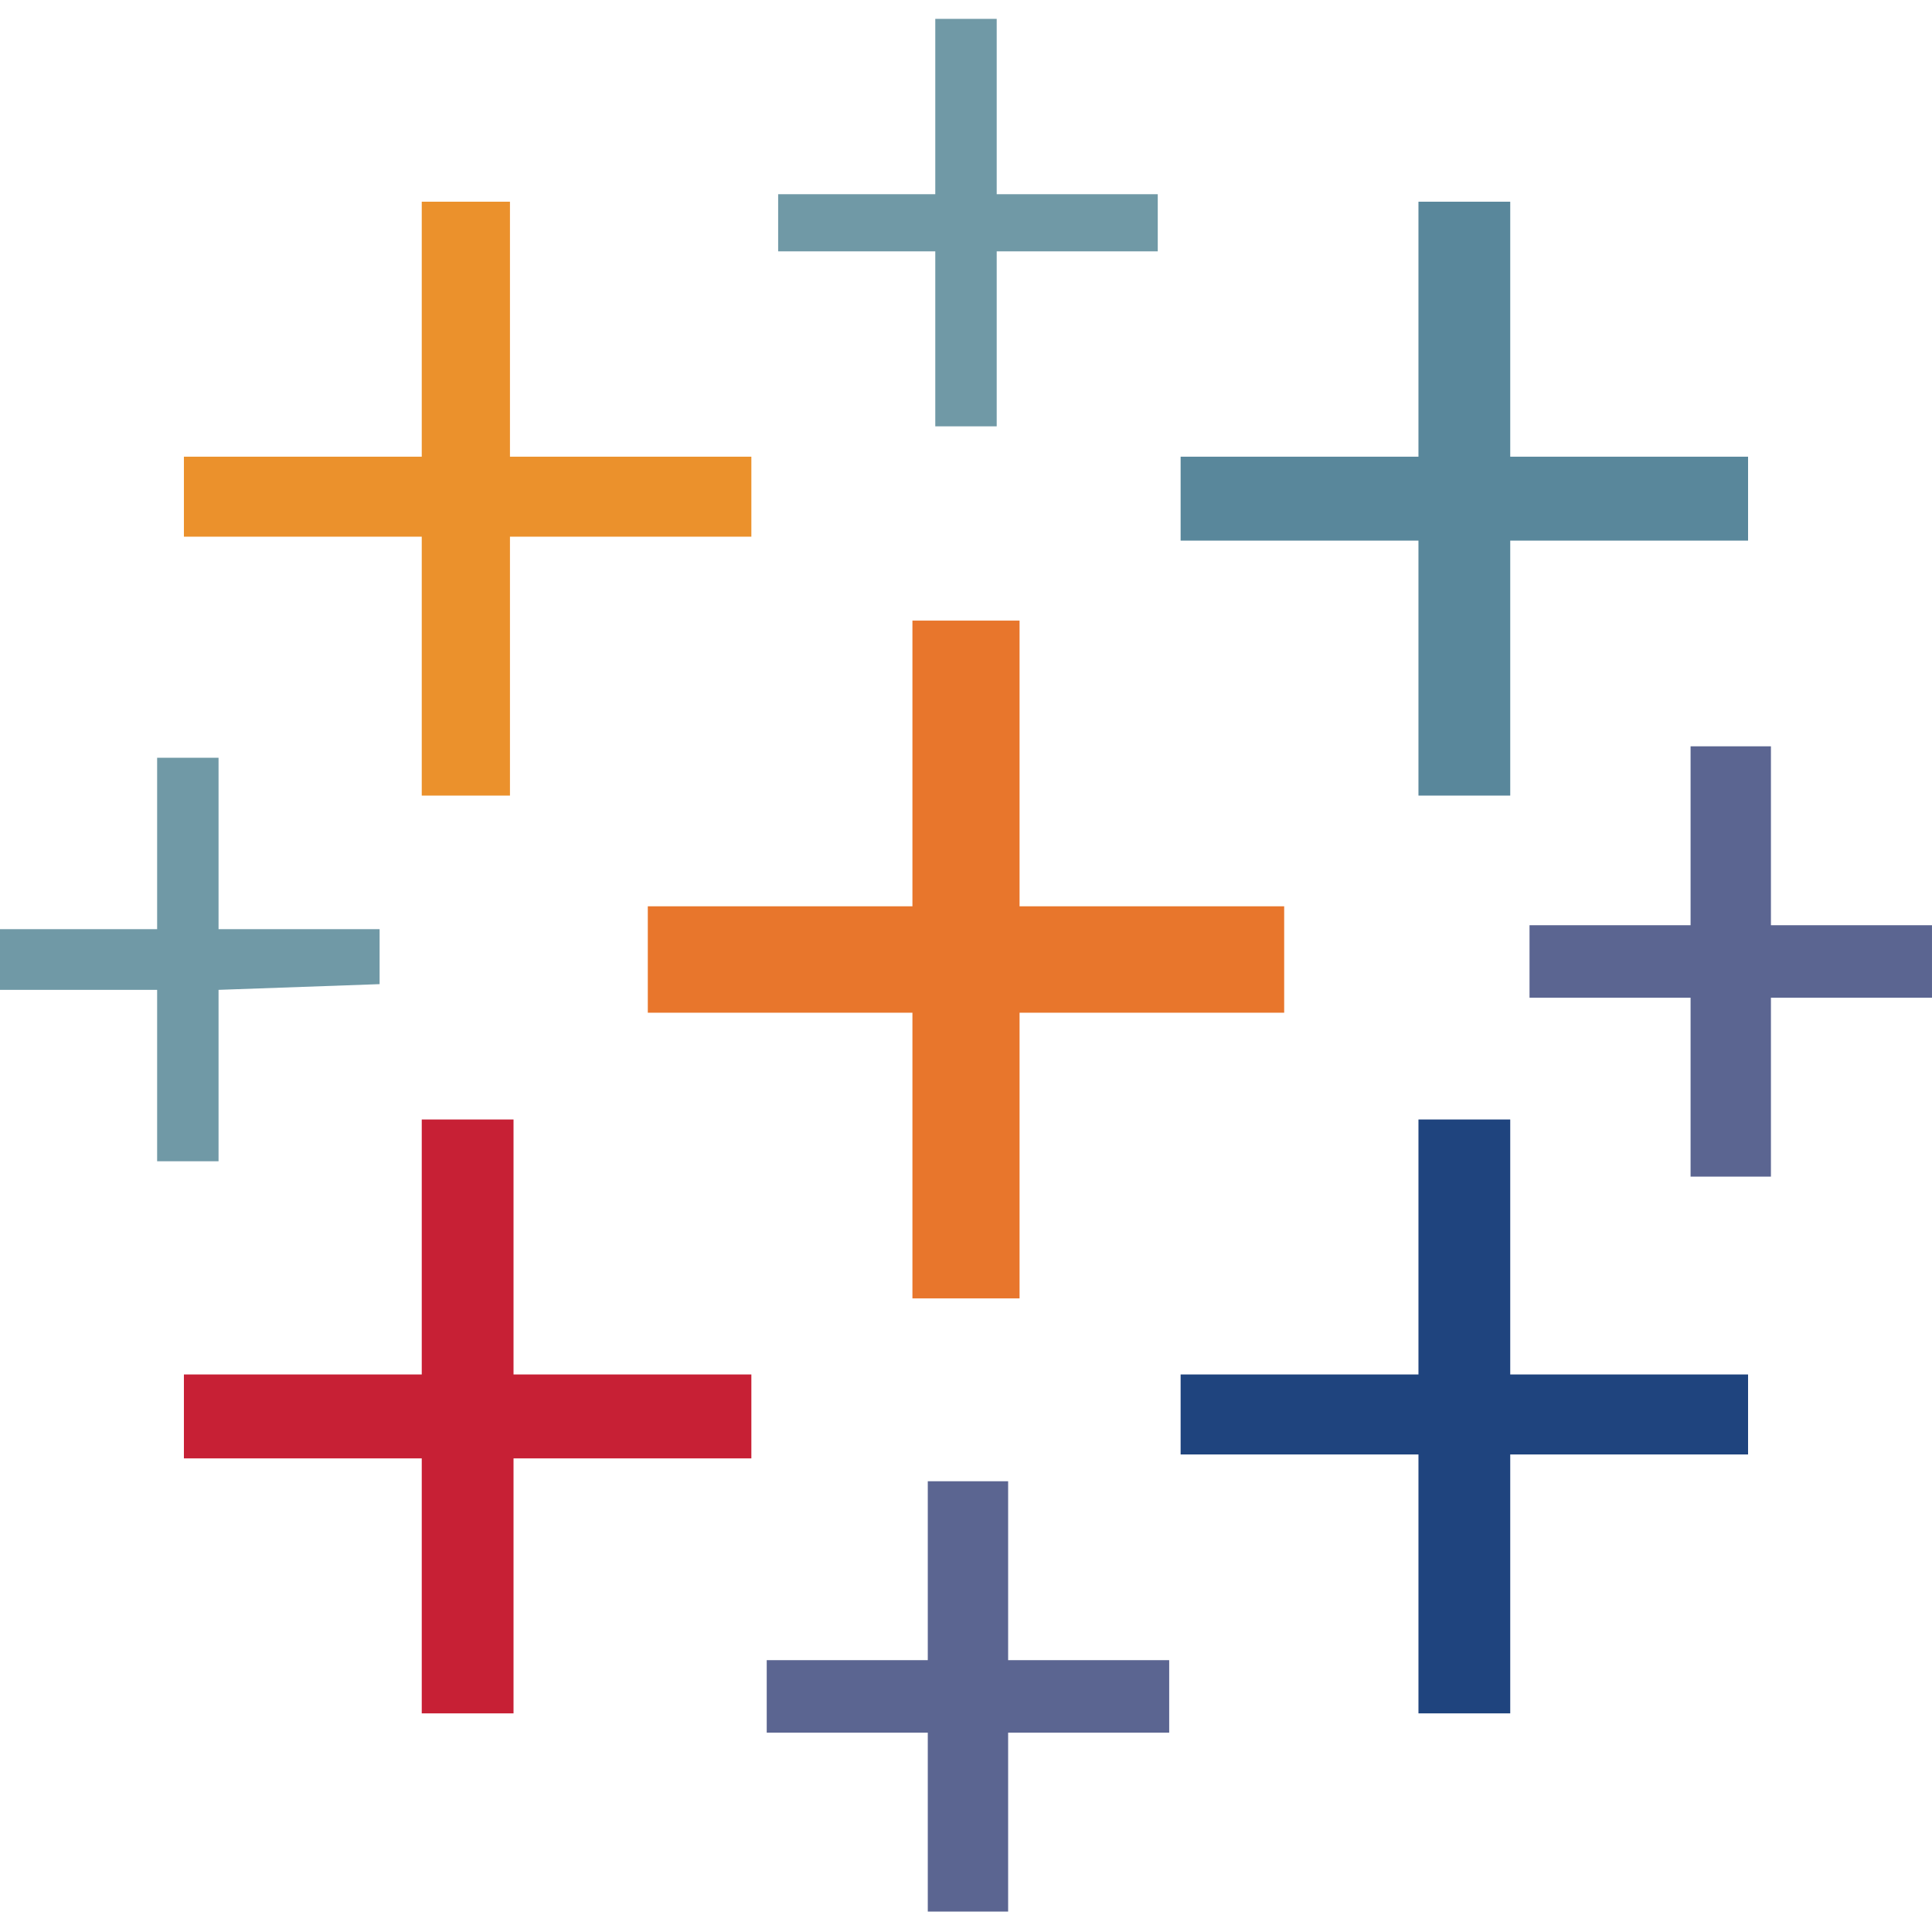
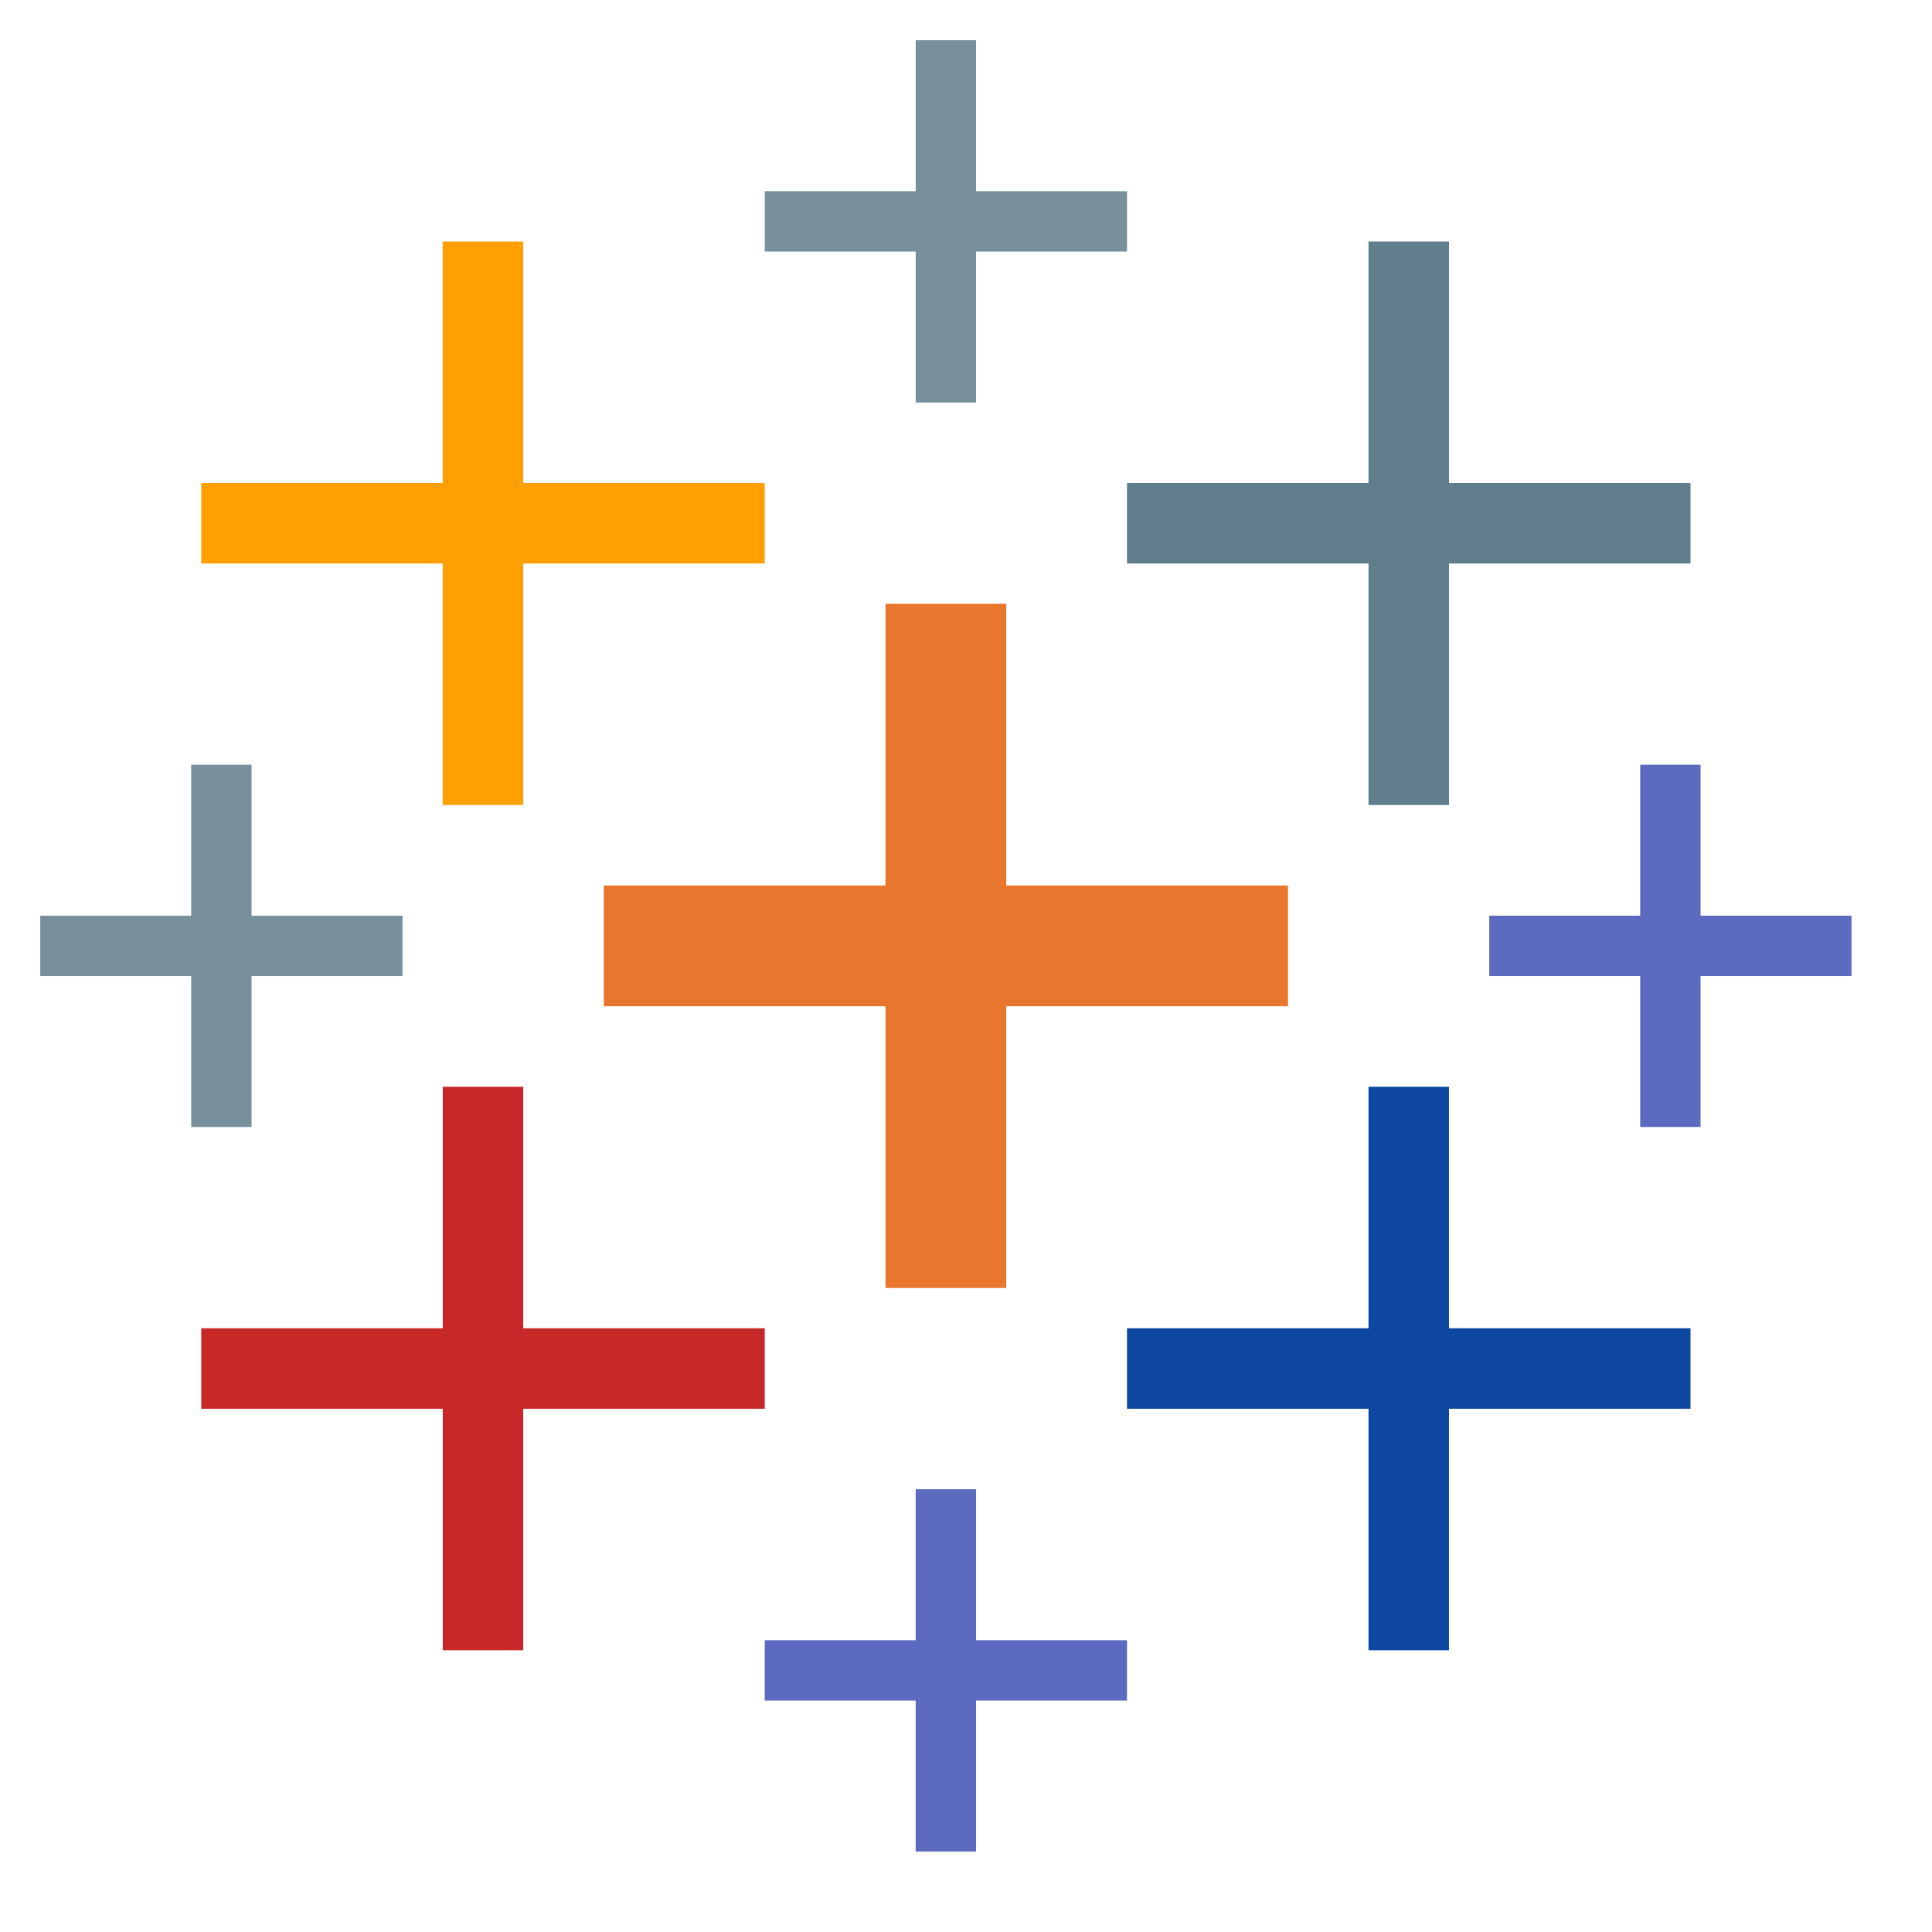
- <svg xmlns="http://www.w3.org/2000/svg" width="800px" height="800px" viewBox="0 -2.5 256 256" version="1.1" preserveAspectRatio="xMidYMid">
-   <g>
-     <polygon fill="#7099A6" points="123.929 11.593 123.929 23.234 103.109 23.234 103.109 30.805 123.929 30.805 123.929 53.991 132.068 53.991 132.068 30.805 153.409 30.805 153.409 23.234 132.068 23.234 132.068 0 123.929 0">
- 
- </polygon>
-     <polygon fill="#EB912C" points="55.884 41.121 55.884 58.014 24.369 58.014 24.369 68.613 55.884 68.613 55.884 102.92 67.572 102.92 67.572 68.613 99.56 68.613 99.56 58.014 67.572 58.014 67.572 24.228 55.884 24.228">
- 
- </polygon>
-     <polygon fill="#59879B" points="187.953 41.121 187.953 58.014 156.438 58.014 156.438 69.134 187.953 69.134 187.953 102.92 200.114 102.92 200.114 69.134 231.628 69.134 231.628 58.014 200.114 58.014 200.114 24.228 187.953 24.228">
- 
- </polygon>
-     <polygon fill="#E8762C" points="120.901 98.661 120.901 117.589 85.837 117.589 85.837 131.69 120.901 131.69 120.901 169.545 135.097 169.545 135.097 131.69 170.16 131.69 170.16 117.589 135.097 117.589 135.097 79.733 120.901 79.733">
- 
- </polygon>
-     <polygon fill="#5B6591" points="224.01 108.219 224.01 120.097 202.669 120.097 202.669 129.702 224.01 129.702 224.01 153.409 234.657 153.409 234.657 129.702 255.998 129.702 255.998 120.097 234.657 120.097 234.657 96.39 224.01 96.39">
- 
- </polygon>
-     <polygon fill="#7099A6" points="20.821 109.26 20.821 120.617 0 120.617 0 128.661 20.821 128.661 20.821 151.375 28.959 151.375 28.959 128.661 50.3 127.904 50.3 120.617 28.959 120.617 28.959 97.904 20.821 97.904">
- 
- </polygon>
-     <polygon fill="#C72035" points="55.884 162.731 55.884 179.624 24.369 179.624 24.369 190.744 55.884 190.744 55.884 224.53 68.045 224.53 68.045 190.744 99.56 190.744 99.56 179.624 68.045 179.624 68.045 145.838 55.884 145.838">
- 
- </polygon>
-     <polygon fill="#1F447E" points="187.953 162.731 187.953 179.624 156.438 179.624 156.438 190.224 187.953 190.224 187.953 224.53 200.114 224.53 200.114 190.224 231.628 190.224 231.628 179.624 200.114 179.624 200.114 145.838 187.953 145.838">
- 
- </polygon>
-     <polygon fill="#5B6591" points="122.936 205.65 122.936 217.48 101.595 217.48 101.595 227.086 122.936 227.086 122.936 250.793 133.583 250.793 133.583 227.086 154.924 227.086 154.924 217.48 133.583 217.48 133.583 193.773 122.936 193.773">
- 
- </polygon>
-   </g>
+ <svg xmlns="http://www.w3.org/2000/svg" viewBox="0 0 48 48" width="48px" height="48px">
+   <rect width="1.5" height="9" x="22.75" y="1" fill="#78909c" />
+   <rect width="9" height="1.5" x="19" y="4.75" fill="#78909c" />
+   <rect width="1.5" height="9" x="40.75" y="19" fill="#5c6bc0" />
+   <rect width="9" height="1.5" x="37" y="22.75" fill="#5c6bc0" />
+   <rect width="1.5" height="9" x="4.75" y="19" fill="#78909c" />
+   <rect width="9" height="1.5" x="1" y="22.75" fill="#78909c" />
+   <rect width="1.5" height="9" x="22.75" y="37" fill="#5c6bc0" />
+   <rect width="9" height="1.5" x="19" y="40.75" fill="#5c6bc0" />
+   <rect width="17" height="3" x="15" y="22" fill="#e8762d" />
+   <rect width="3" height="17" x="22" y="15" fill="#e8762d" />
+   <rect width="2" height="14" x="11" y="6" fill="#ffa000" />
+   <rect width="14" height="2" x="5" y="12" fill="#ffa000" />
+   <rect width="2" height="14" x="34" y="6" fill="#607d8b" />
+   <rect width="14" height="2" x="28" y="12" fill="#607d8b" />
+   <rect width="2" height="14" x="11" y="27" fill="#c62828" />
+   <rect width="14" height="2" x="5" y="33" fill="#c62828" />
+   <rect width="2" height="14" x="34" y="27" fill="#0d47a1" />
+   <rect width="14" height="2" x="28" y="33" fill="#0d47a1" />
</svg>
